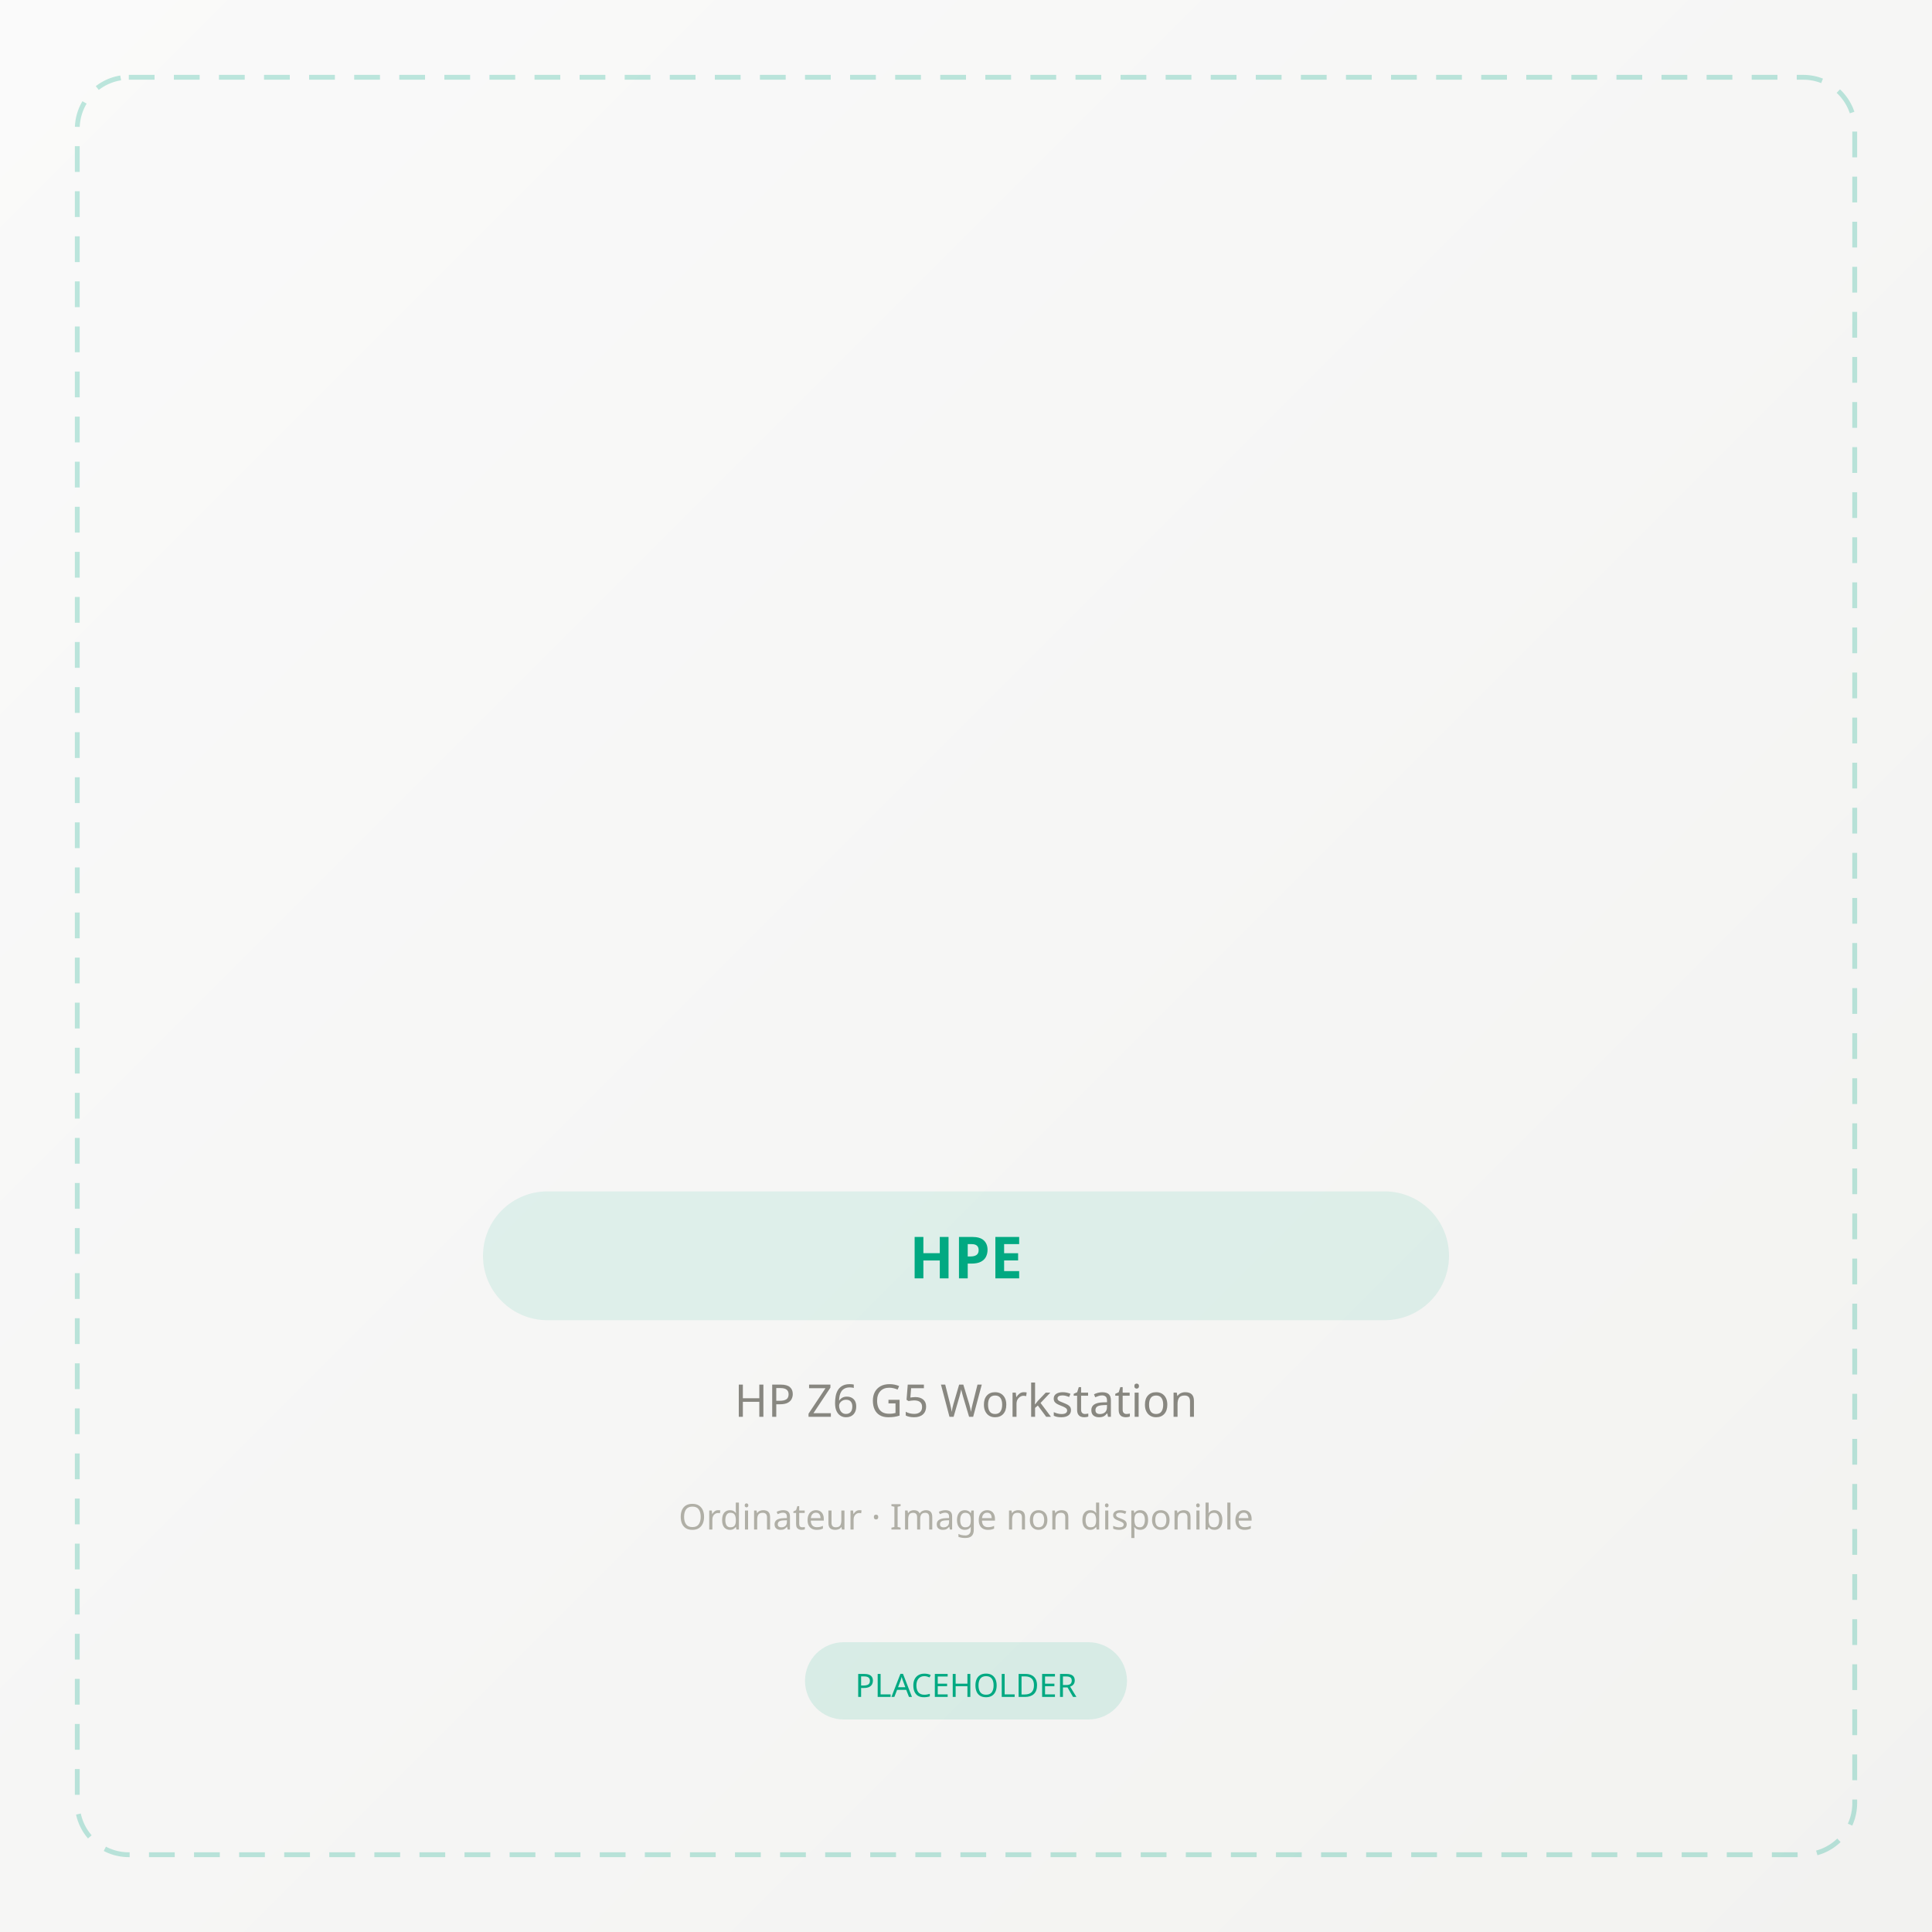
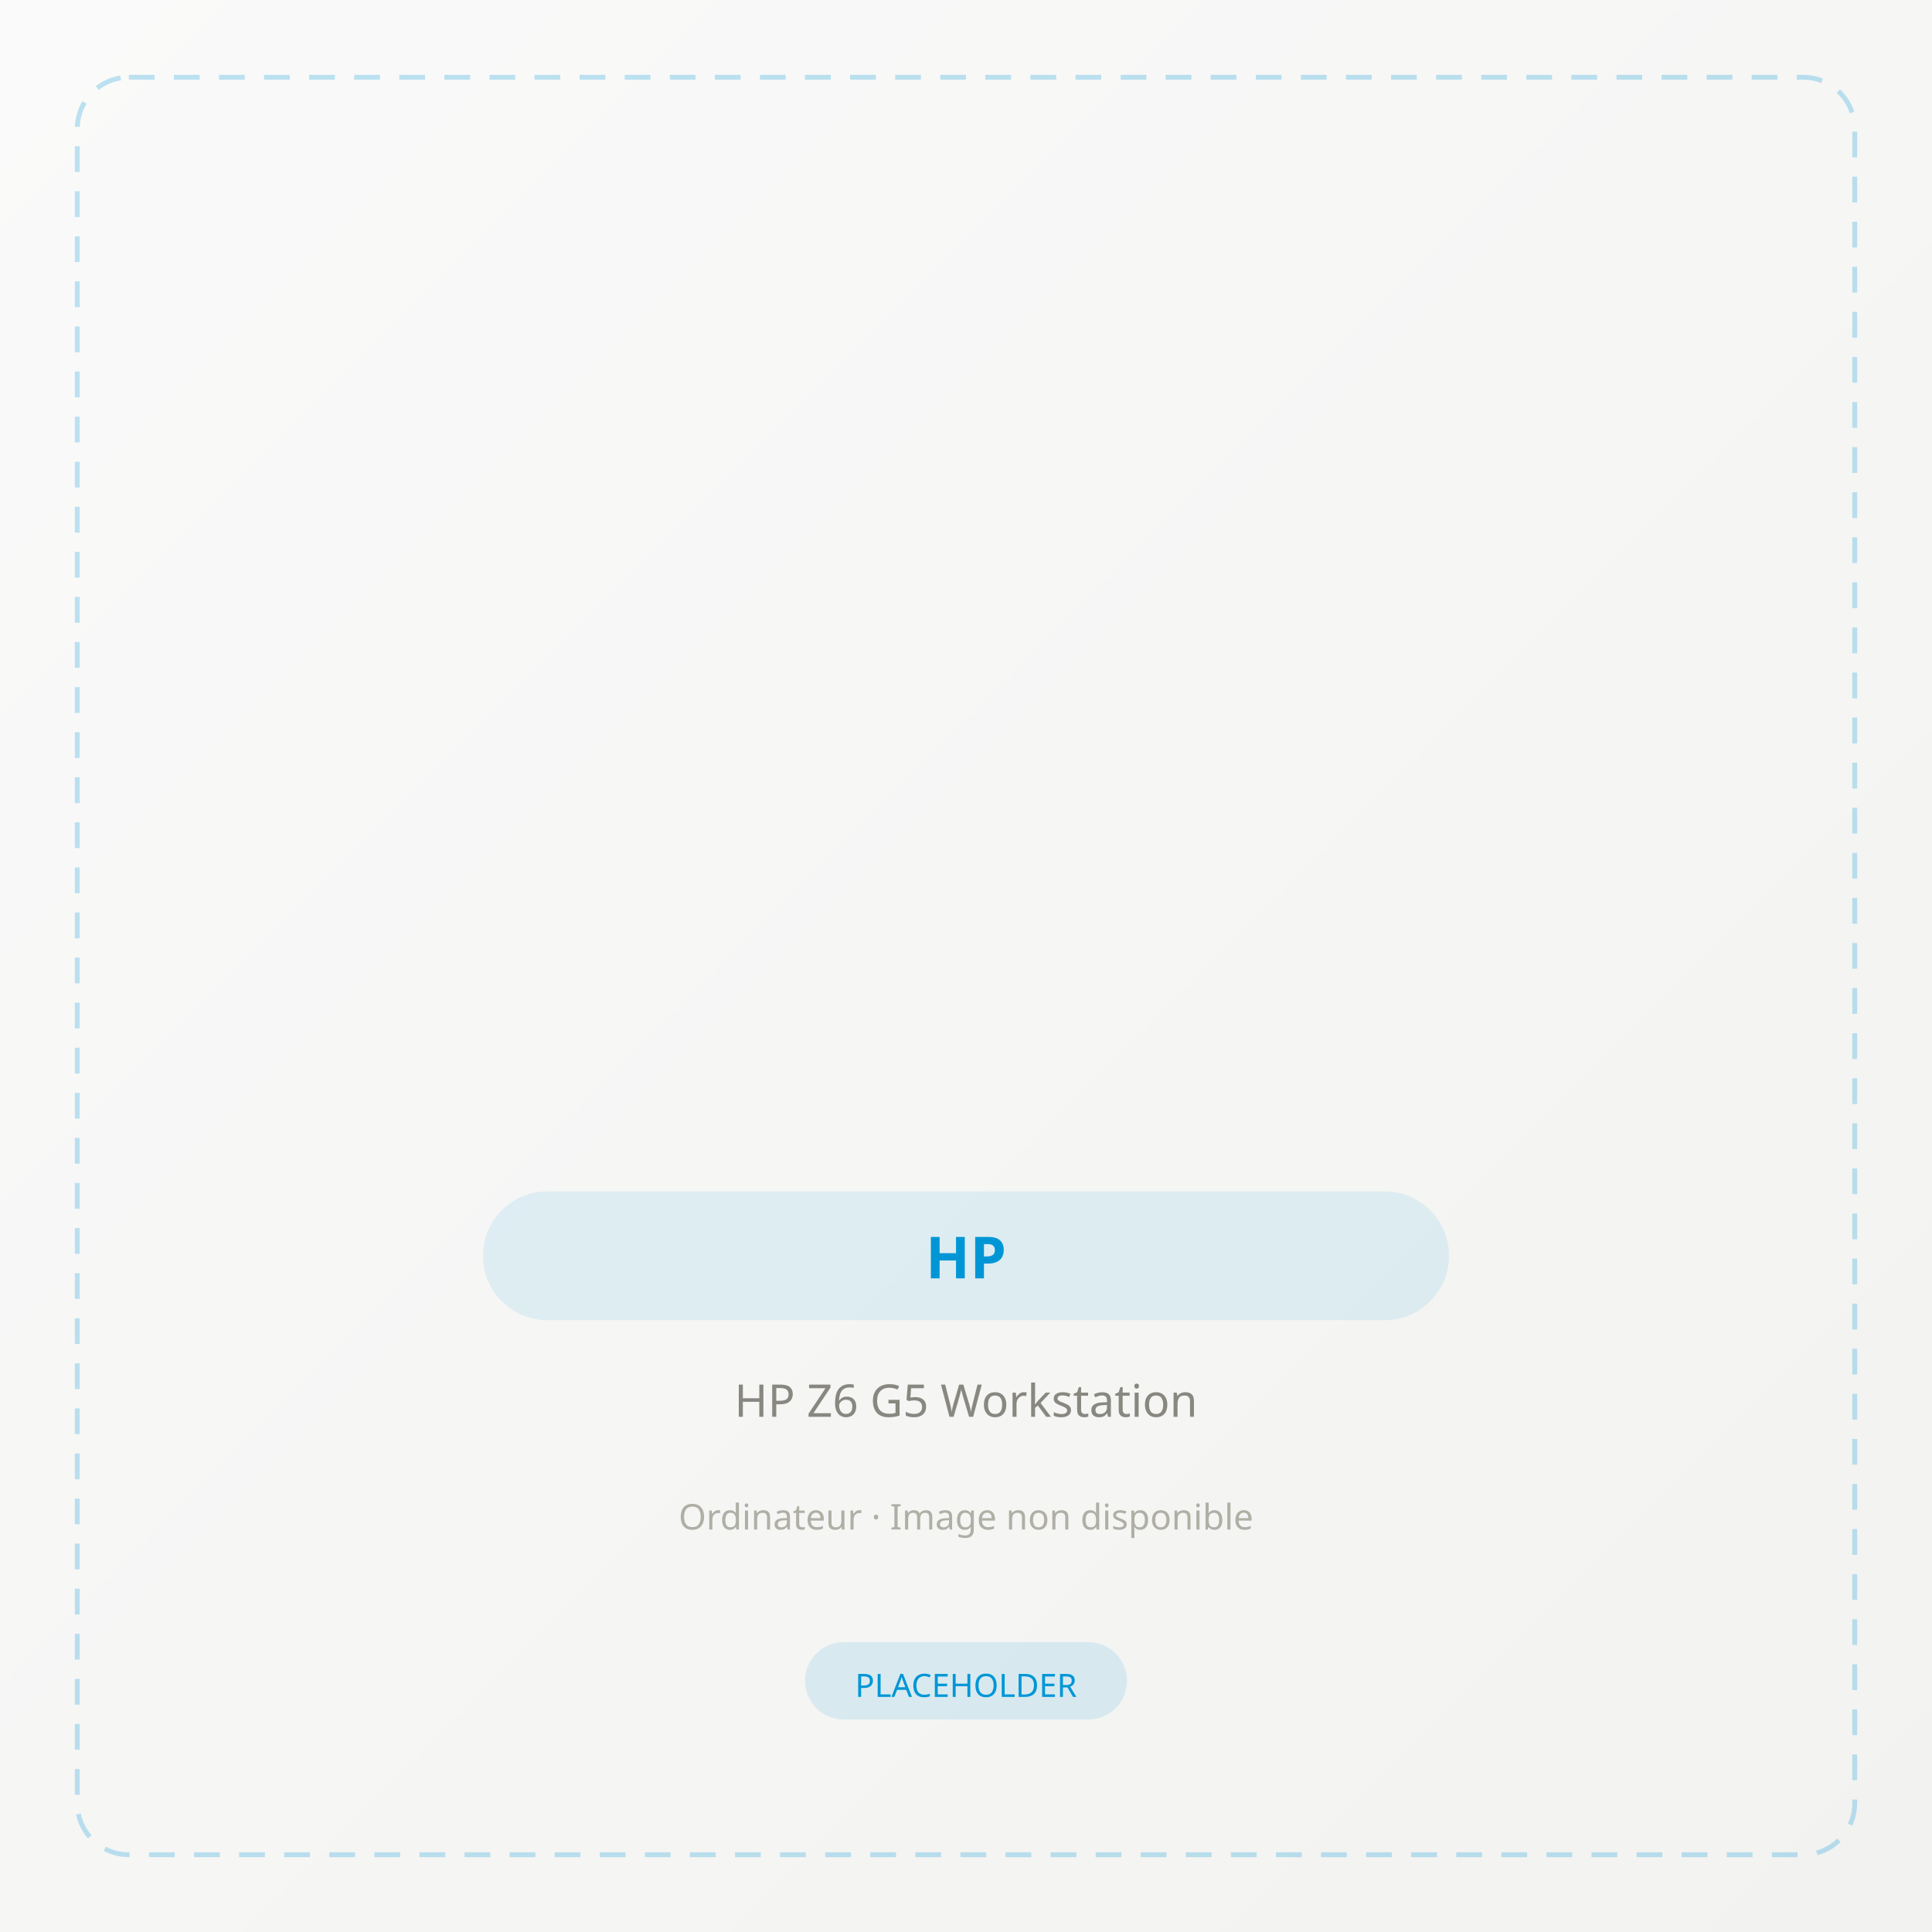
<svg xmlns="http://www.w3.org/2000/svg" width="600" height="600" viewBox="0 0 600 600">
  <defs>
    <linearGradient id="bg-hpe-z6-g5" x1="0" y1="0" x2="1" y2="1">
      <stop offset="0%" stop-color="#FAFAFA" />
      <stop offset="100%" stop-color="#F2F2F0" />
    </linearGradient>
  </defs>
  <rect width="600" height="600" fill="url(#bg-hpe-z6-g5)" rx="0" />
-   <rect x="24" y="24" width="552" height="552" rx="16" fill="none" stroke="#01A982" stroke-width="1.5" stroke-dasharray="8,6" opacity="0.25" />
-   <g transform="translate(300,170)" fill="none" stroke="#01A982" stroke-width="5" stroke-linecap="round" stroke-linejoin="round" opacity="0.85">
+   <rect x="24" y="24" width="552" height="552" rx="16" fill="none" stroke="#0096D6" stroke-width="1.5" stroke-dasharray="8,6" opacity="0.25" />
+   <g transform="translate(300,170)" fill="none" stroke="#0096D6" stroke-width="5" stroke-linecap="round" stroke-linejoin="round" opacity="0.85">
    M80,220 L280,220 Q300,220 300,240 L300,340 Q300,360 280,360 L80,360 Q60,360 60,340 L60,240 Q60,220 80,220 Z M60,360 L300,360 M140,360 L140,380 L220,380 M220,360 L220,380 M120,220 L120,160 Q120,140 140,140 L260,140 Q280,140 280,160 L280,220
  </g>
-   <rect x="150" y="370" width="300" height="40" rx="20" fill="#01A982" opacity="0.10" />
-   <text x="300" y="397" text-anchor="middle" font-family="IBM Plex Sans, system-ui, sans-serif" font-size="18" font-weight="600" fill="#01A982">HPE</text>
+   <rect x="150" y="370" width="300" height="40" rx="20" fill="#0096D6" opacity="0.10" />
+   <text x="300" y="397" text-anchor="middle" font-family="IBM Plex Sans, system-ui, sans-serif" font-size="18" font-weight="600" fill="#0096D6">HP</text>
  <text x="300" y="440" text-anchor="middle" font-family="IBM Plex Sans, system-ui, sans-serif" font-size="14" fill="#888780">HP Z6 G5 Workstation</text>
  <text x="300" y="475" text-anchor="middle" font-family="IBM Plex Sans, system-ui, sans-serif" font-size="11" fill="#B0AFA6">Ordinateur · Image non disponible</text>
-   <rect x="250" y="510" width="100" height="24" rx="12" fill="#01A982" opacity="0.12" />
-   <text x="300" y="527" text-anchor="middle" font-family="IBM Plex Sans, system-ui, sans-serif" font-size="10" font-weight="500" fill="#01A982">PLACEHOLDER</text>
+   <rect x="250" y="510" width="100" height="24" rx="12" fill="#0096D6" opacity="0.12" />
+   <text x="300" y="527" text-anchor="middle" font-family="IBM Plex Sans, system-ui, sans-serif" font-size="10" font-weight="500" fill="#0096D6">PLACEHOLDER</text>
</svg>
